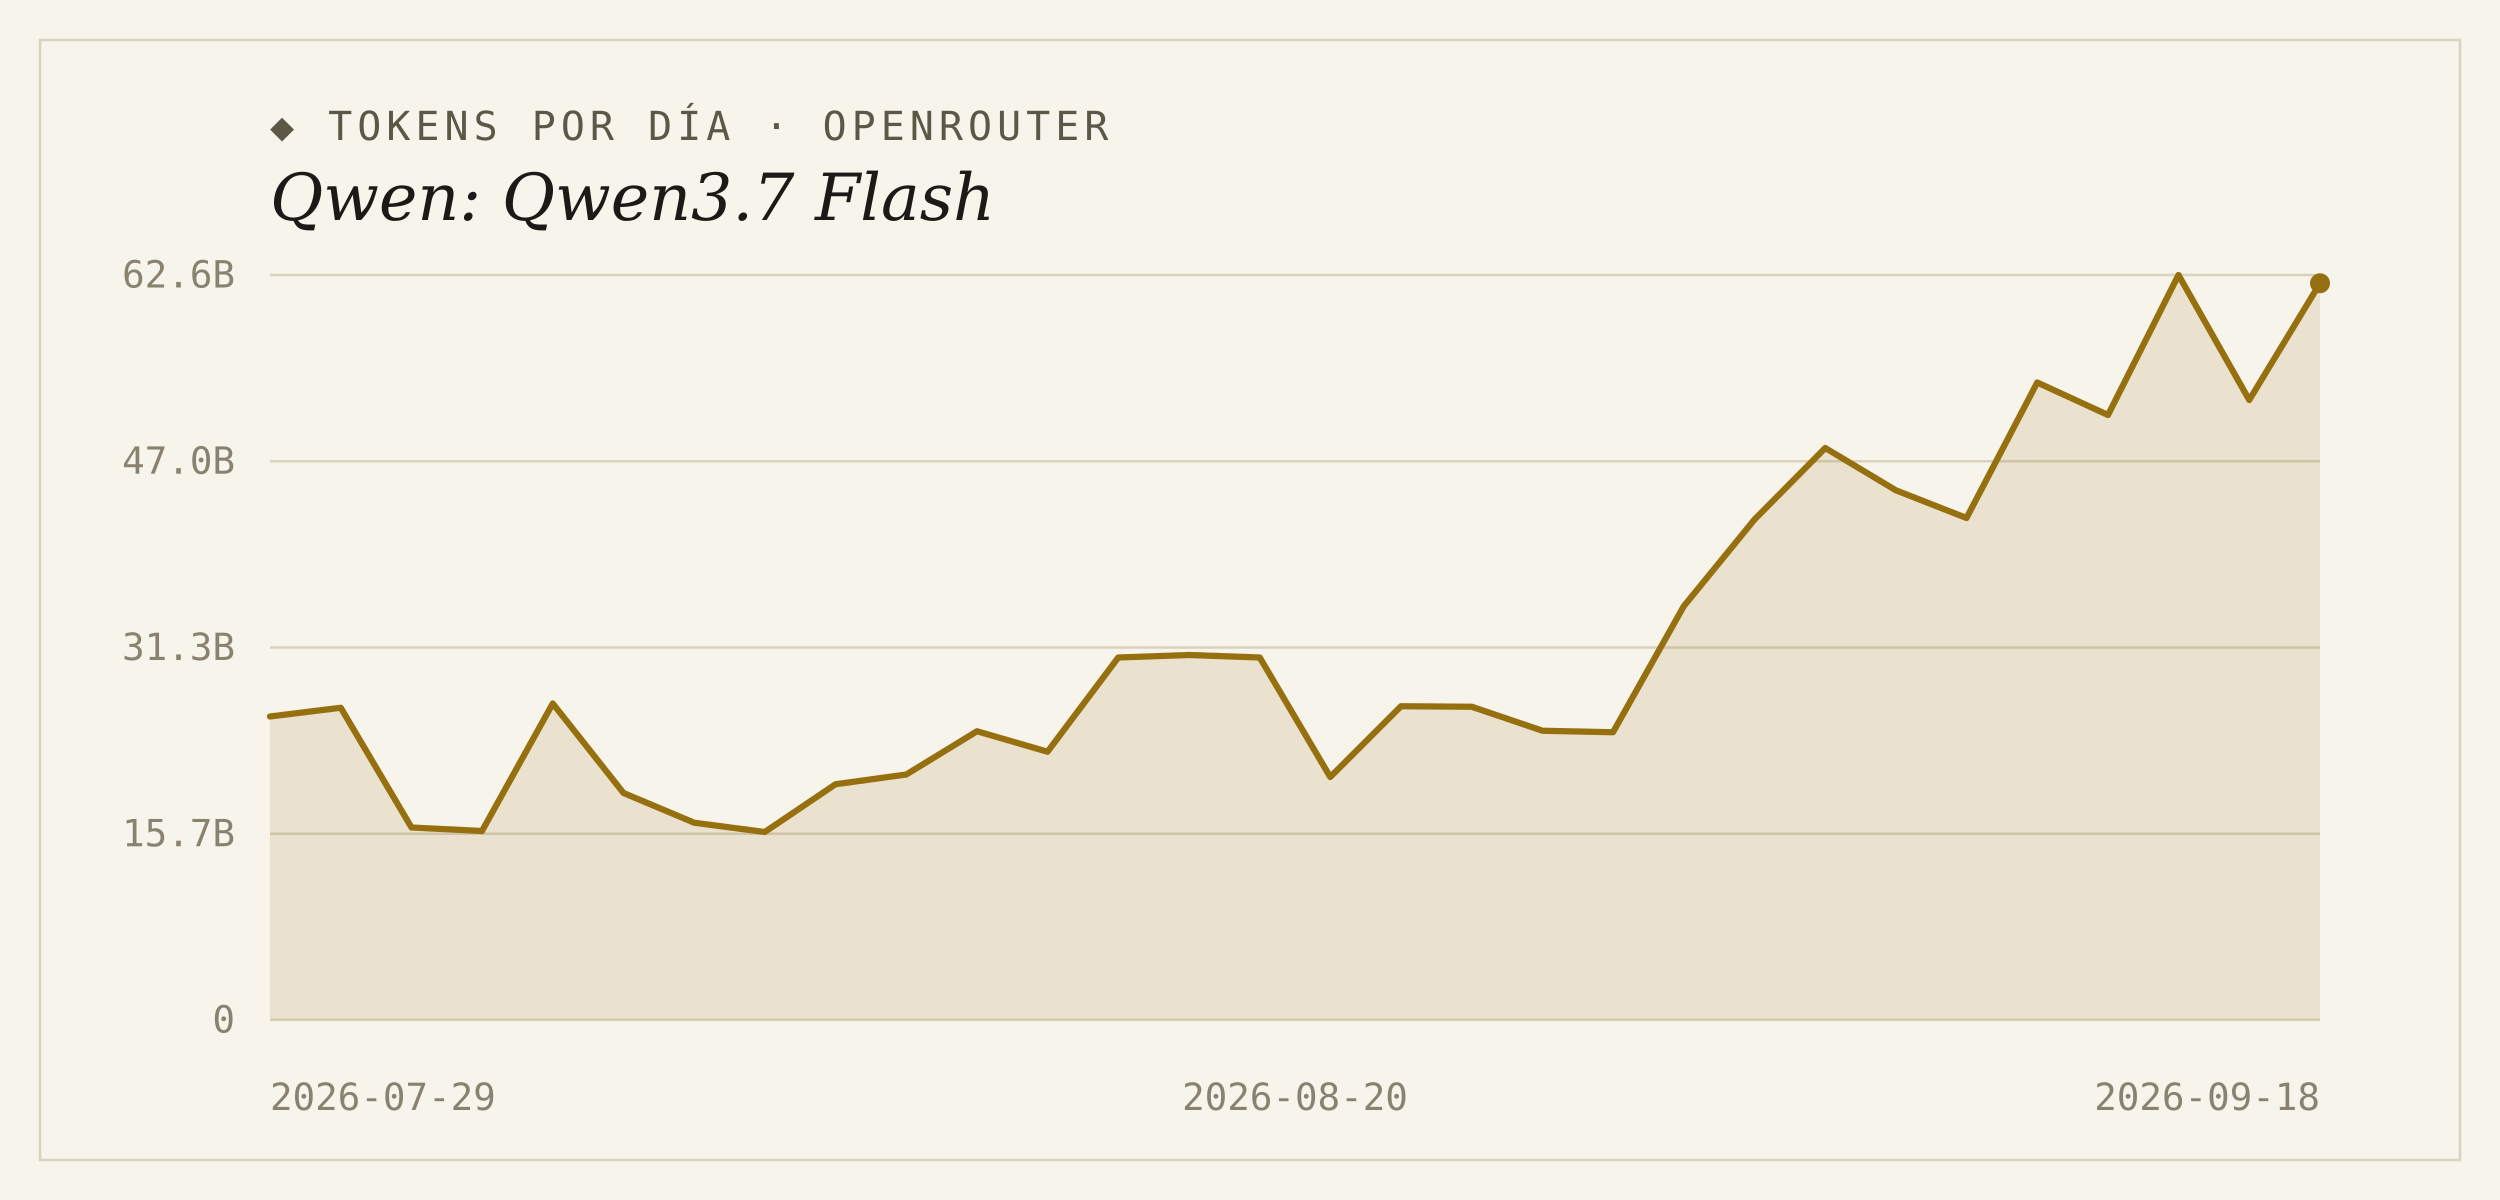
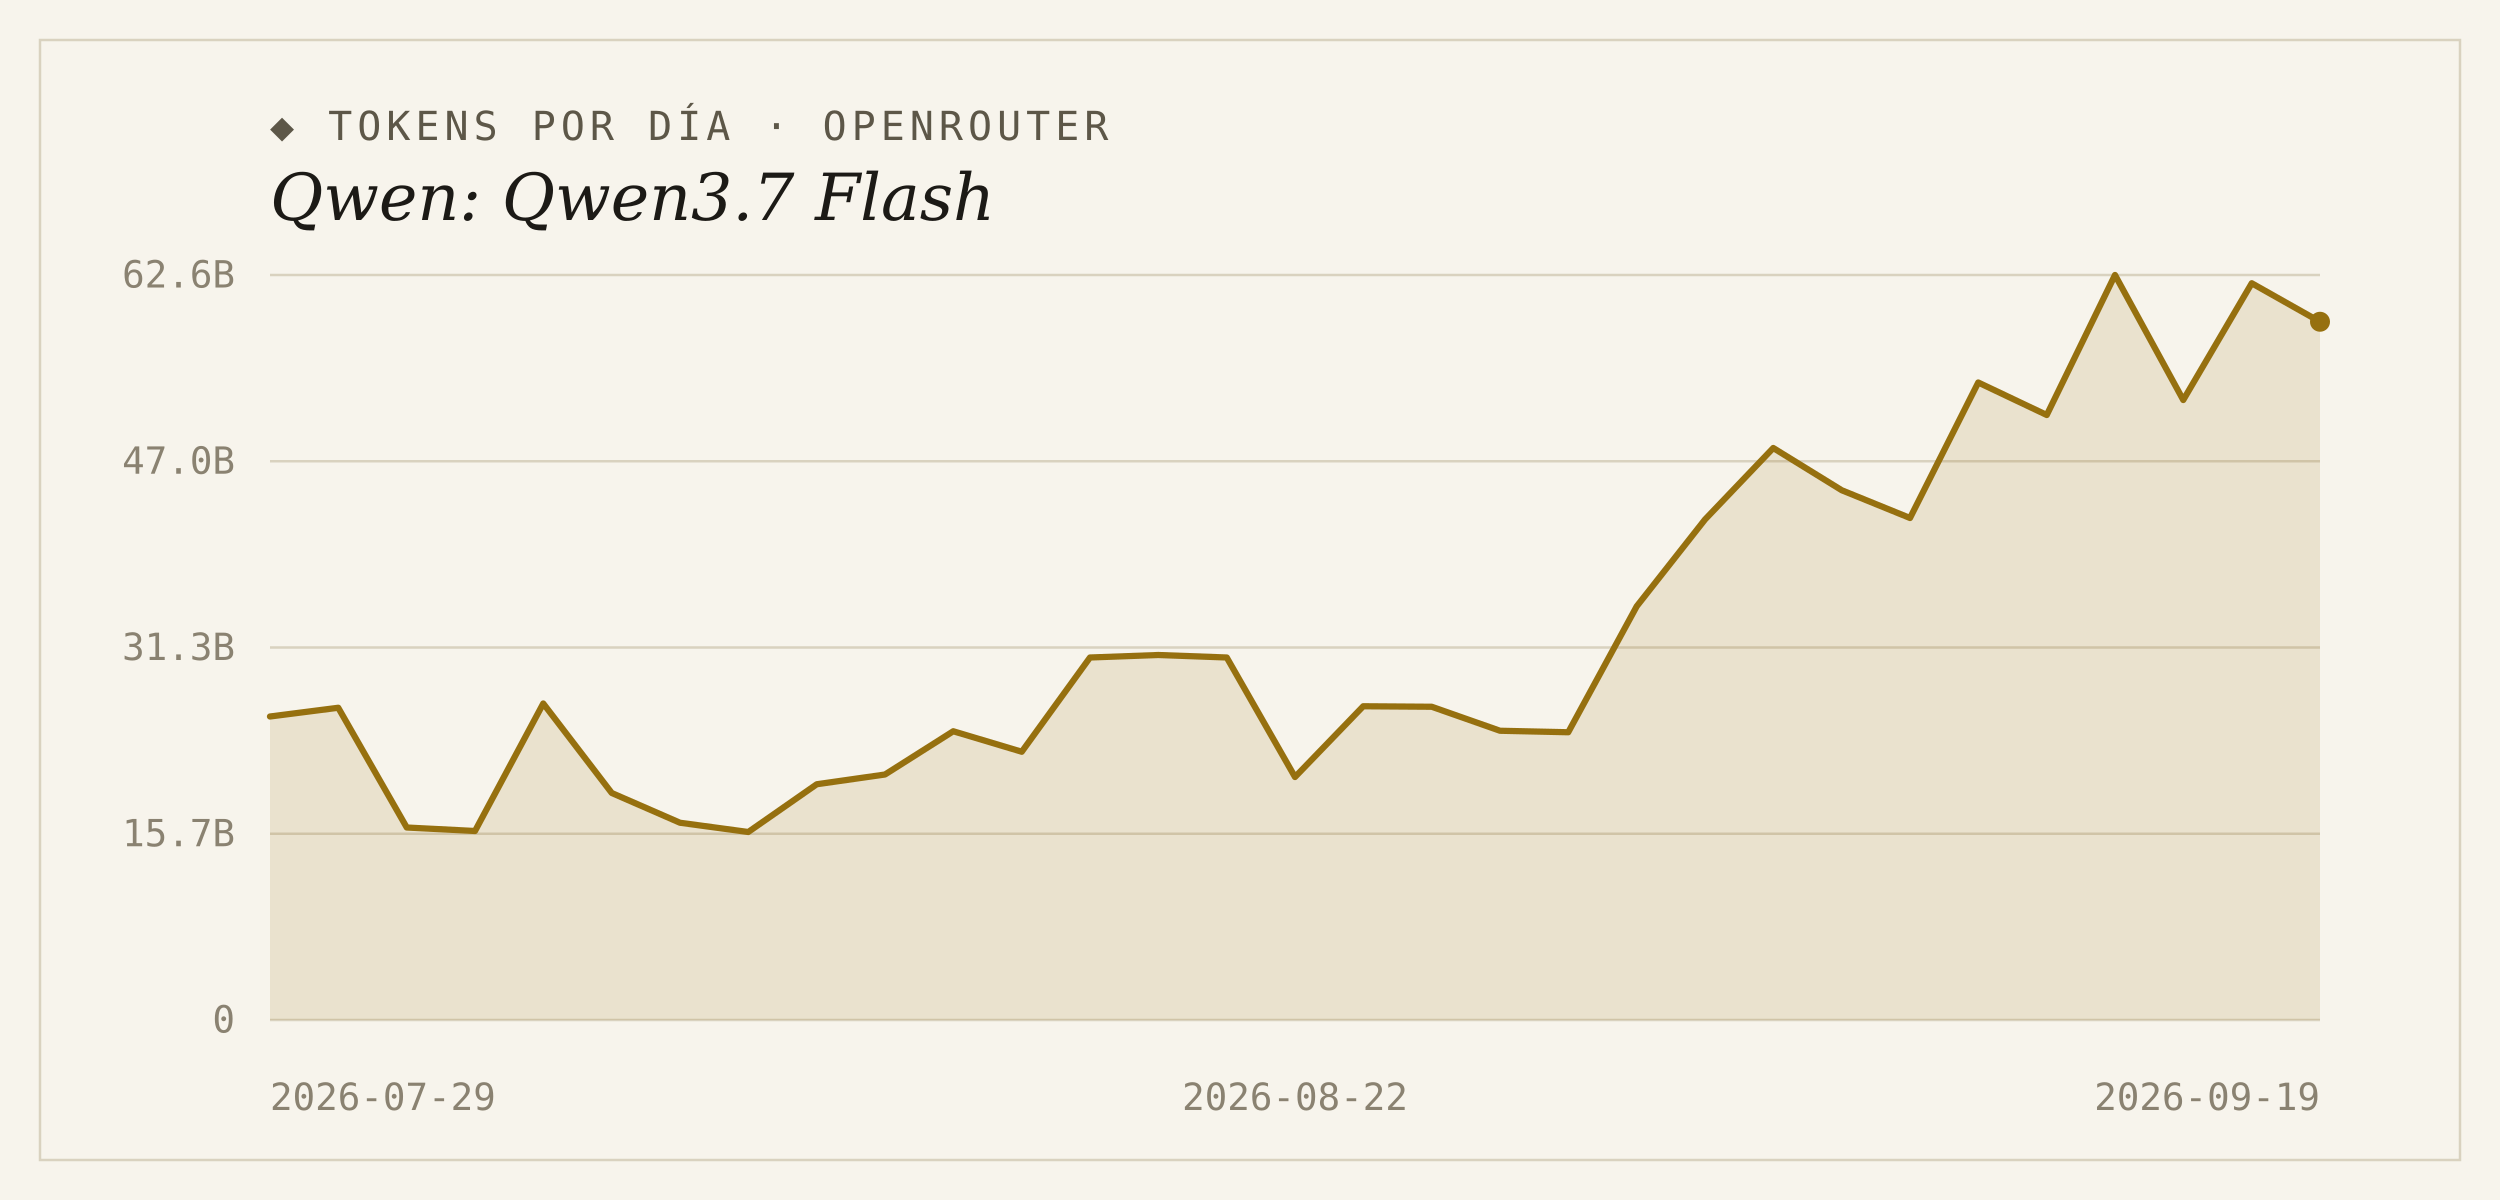
<svg xmlns="http://www.w3.org/2000/svg" width="1000" height="480" viewBox="0 0 1000 480">
  <rect width="1000" height="480" fill="#f7f4ec" />
  <rect x="16" y="16" width="968" height="448" fill="none" stroke="#d9d2bf" stroke-width="1" />
  <text x="108" y="56" font-family="'DejaVu Sans Mono', Consolas, monospace" font-size="16" letter-spacing="2" fill="#5d5748">◆ TOKENS POR DÍA · OPENROUTER</text>
  <text x="108" y="88" font-family="Georgia, 'DejaVu Serif', serif" font-size="26" font-style="italic" fill="#1c1a16">Qwen: Qwen3.7 Flash</text>
  <line x1="108" y1="408.0" x2="928" y2="408.0" stroke="#d9d2bf" stroke-width="1" />
  <text x="94" y="413" text-anchor="end" font-family="'DejaVu Sans Mono', Consolas, monospace" font-size="15" fill="#8a8271">0</text>
  <line x1="108" y1="333.5" x2="928" y2="333.5" stroke="#d9d2bf" stroke-width="1" />
  <text x="94" y="338.5" text-anchor="end" font-family="'DejaVu Sans Mono', Consolas, monospace" font-size="15" fill="#8a8271">15.7B</text>
  <line x1="108" y1="259.0" x2="928" y2="259.0" stroke="#d9d2bf" stroke-width="1" />
  <text x="94" y="264" text-anchor="end" font-family="'DejaVu Sans Mono', Consolas, monospace" font-size="15" fill="#8a8271">31.3B</text>
  <line x1="108" y1="184.5" x2="928" y2="184.5" stroke="#d9d2bf" stroke-width="1" />
  <text x="94" y="189.5" text-anchor="end" font-family="'DejaVu Sans Mono', Consolas, monospace" font-size="15" fill="#8a8271">47.0B</text>
  <line x1="108" y1="110.0" x2="928" y2="110.0" stroke="#d9d2bf" stroke-width="1" />
  <text x="94" y="115" text-anchor="end" font-family="'DejaVu Sans Mono', Consolas, monospace" font-size="15" fill="#8a8271">62.6B</text>
-   <path d="M 108,408.0 L 108.0,286.6 L 136.3,283.1 L 164.6,331.0 L 192.8,332.4 L 221.1,281.4 L 249.4,317.2 L 277.7,329.1 L 305.9,332.8 L 334.2,313.7 L 362.5,309.8 L 390.8,292.5 L 419.0,300.7 L 447.3,263.0 L 475.6,262.0 L 503.9,263.0 L 532.1,310.8 L 560.4,282.5 L 588.7,282.7 L 617.0,292.3 L 645.2,292.9 L 673.5,242.5 L 701.8,207.8 L 730.1,179.2 L 758.3,196.1 L 786.6,207.2 L 814.9,153.0 L 843.2,166.0 L 871.4,110.0 L 899.7,160.0 L 928.0,113.3 L 928.0,408.0 Z" fill="#96700f" fill-opacity="0.14" />
-   <polyline points="108.0,286.6 136.3,283.1 164.6,331.0 192.8,332.4 221.1,281.4 249.4,317.2 277.7,329.1 305.9,332.8 334.2,313.7 362.5,309.8 390.8,292.5 419.0,300.7 447.3,263.0 475.6,262.0 503.9,263.0 532.1,310.8 560.4,282.5 588.7,282.7 617.0,292.3 645.2,292.9 673.5,242.5 701.8,207.8 730.1,179.2 758.3,196.1 786.6,207.2 814.9,153.0 843.2,166.0 871.4,110.0 899.7,160.0 928.0,113.3" fill="none" stroke="#96700f" stroke-width="2.5" stroke-linejoin="round" stroke-linecap="round" />
-   <circle cx="928.0" cy="113.3" r="4" fill="#96700f" />
+   <path d="M 108,408.0 L 108.0,286.6 L 135.3,283.1 L 162.7,331.0 L 190.0,332.4 L 217.3,281.4 L 244.7,317.2 L 272.0,329.1 L 299.3,332.8 L 326.7,313.7 L 354.0,309.8 L 381.3,292.5 L 408.7,300.7 L 436.0,263.0 L 463.3,262.0 L 490.7,263.0 L 518.0,310.8 L 545.3,282.5 L 572.7,282.7 L 600.0,292.3 L 627.3,292.9 L 654.7,242.5 L 682.0,207.8 L 709.3,179.2 L 736.7,196.1 L 764.0,207.2 L 791.3,153.0 L 818.7,166.0 L 846.0,110.0 L 873.3,160.0 L 900.7,113.3 L 928.0,128.7 L 928.0,408.0 Z" fill="#96700f" fill-opacity="0.14" />
+   <polyline points="108.0,286.6 135.3,283.1 162.7,331.0 190.0,332.4 217.3,281.4 244.7,317.2 272.0,329.1 299.3,332.8 326.7,313.7 354.0,309.8 381.3,292.5 408.7,300.7 436.0,263.0 463.3,262.0 490.7,263.0 518.0,310.8 545.3,282.5 572.7,282.7 600.0,292.3 627.3,292.9 654.7,242.5 682.0,207.8 709.3,179.2 736.7,196.1 764.0,207.2 791.3,153.0 818.7,166.0 846.0,110.0 873.3,160.0 900.7,113.3 928.0,128.7" fill="none" stroke="#96700f" stroke-width="2.5" stroke-linejoin="round" stroke-linecap="round" />
+   <circle cx="928.0" cy="128.7" r="4" fill="#96700f" />
  <text x="108" y="444" text-anchor="start" font-family="'DejaVu Sans Mono', Consolas, monospace" font-size="15" fill="#8a8271">2026-07-29</text>
-   <text x="518" y="444" text-anchor="middle" font-family="'DejaVu Sans Mono', Consolas, monospace" font-size="15" fill="#8a8271">2026-08-20</text>
-   <text x="928" y="444" text-anchor="end" font-family="'DejaVu Sans Mono', Consolas, monospace" font-size="15" fill="#8a8271">2026-09-18</text>
+   <text x="518" y="444" text-anchor="middle" font-family="'DejaVu Sans Mono', Consolas, monospace" font-size="15" fill="#8a8271">2026-08-22</text>
+   <text x="928" y="444" text-anchor="end" font-family="'DejaVu Sans Mono', Consolas, monospace" font-size="15" fill="#8a8271">2026-09-19</text>
</svg>
